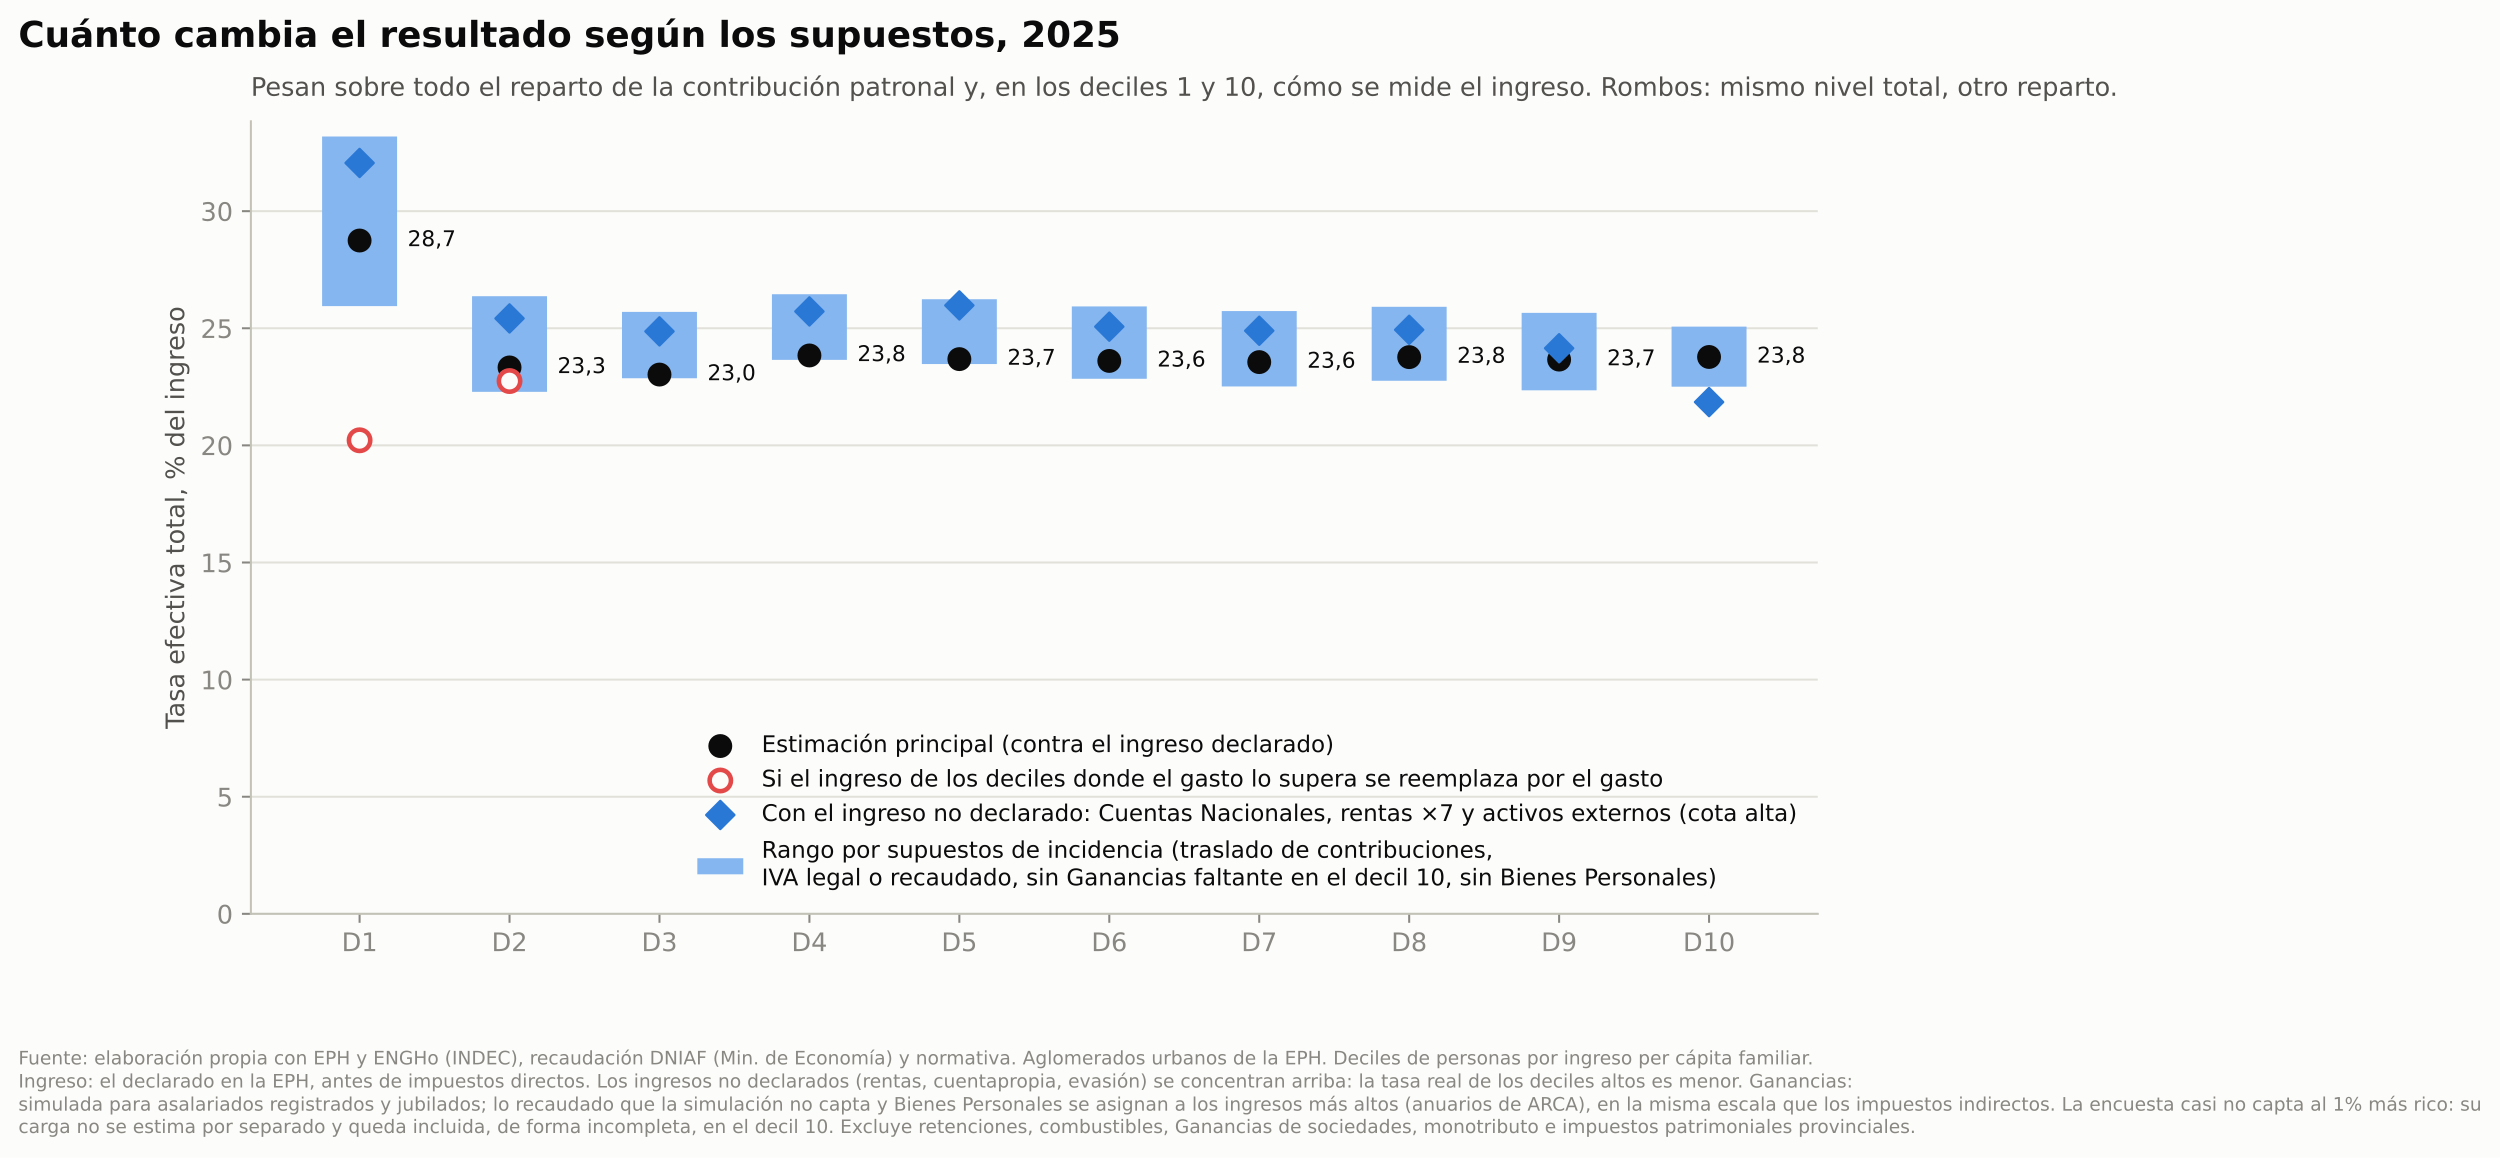
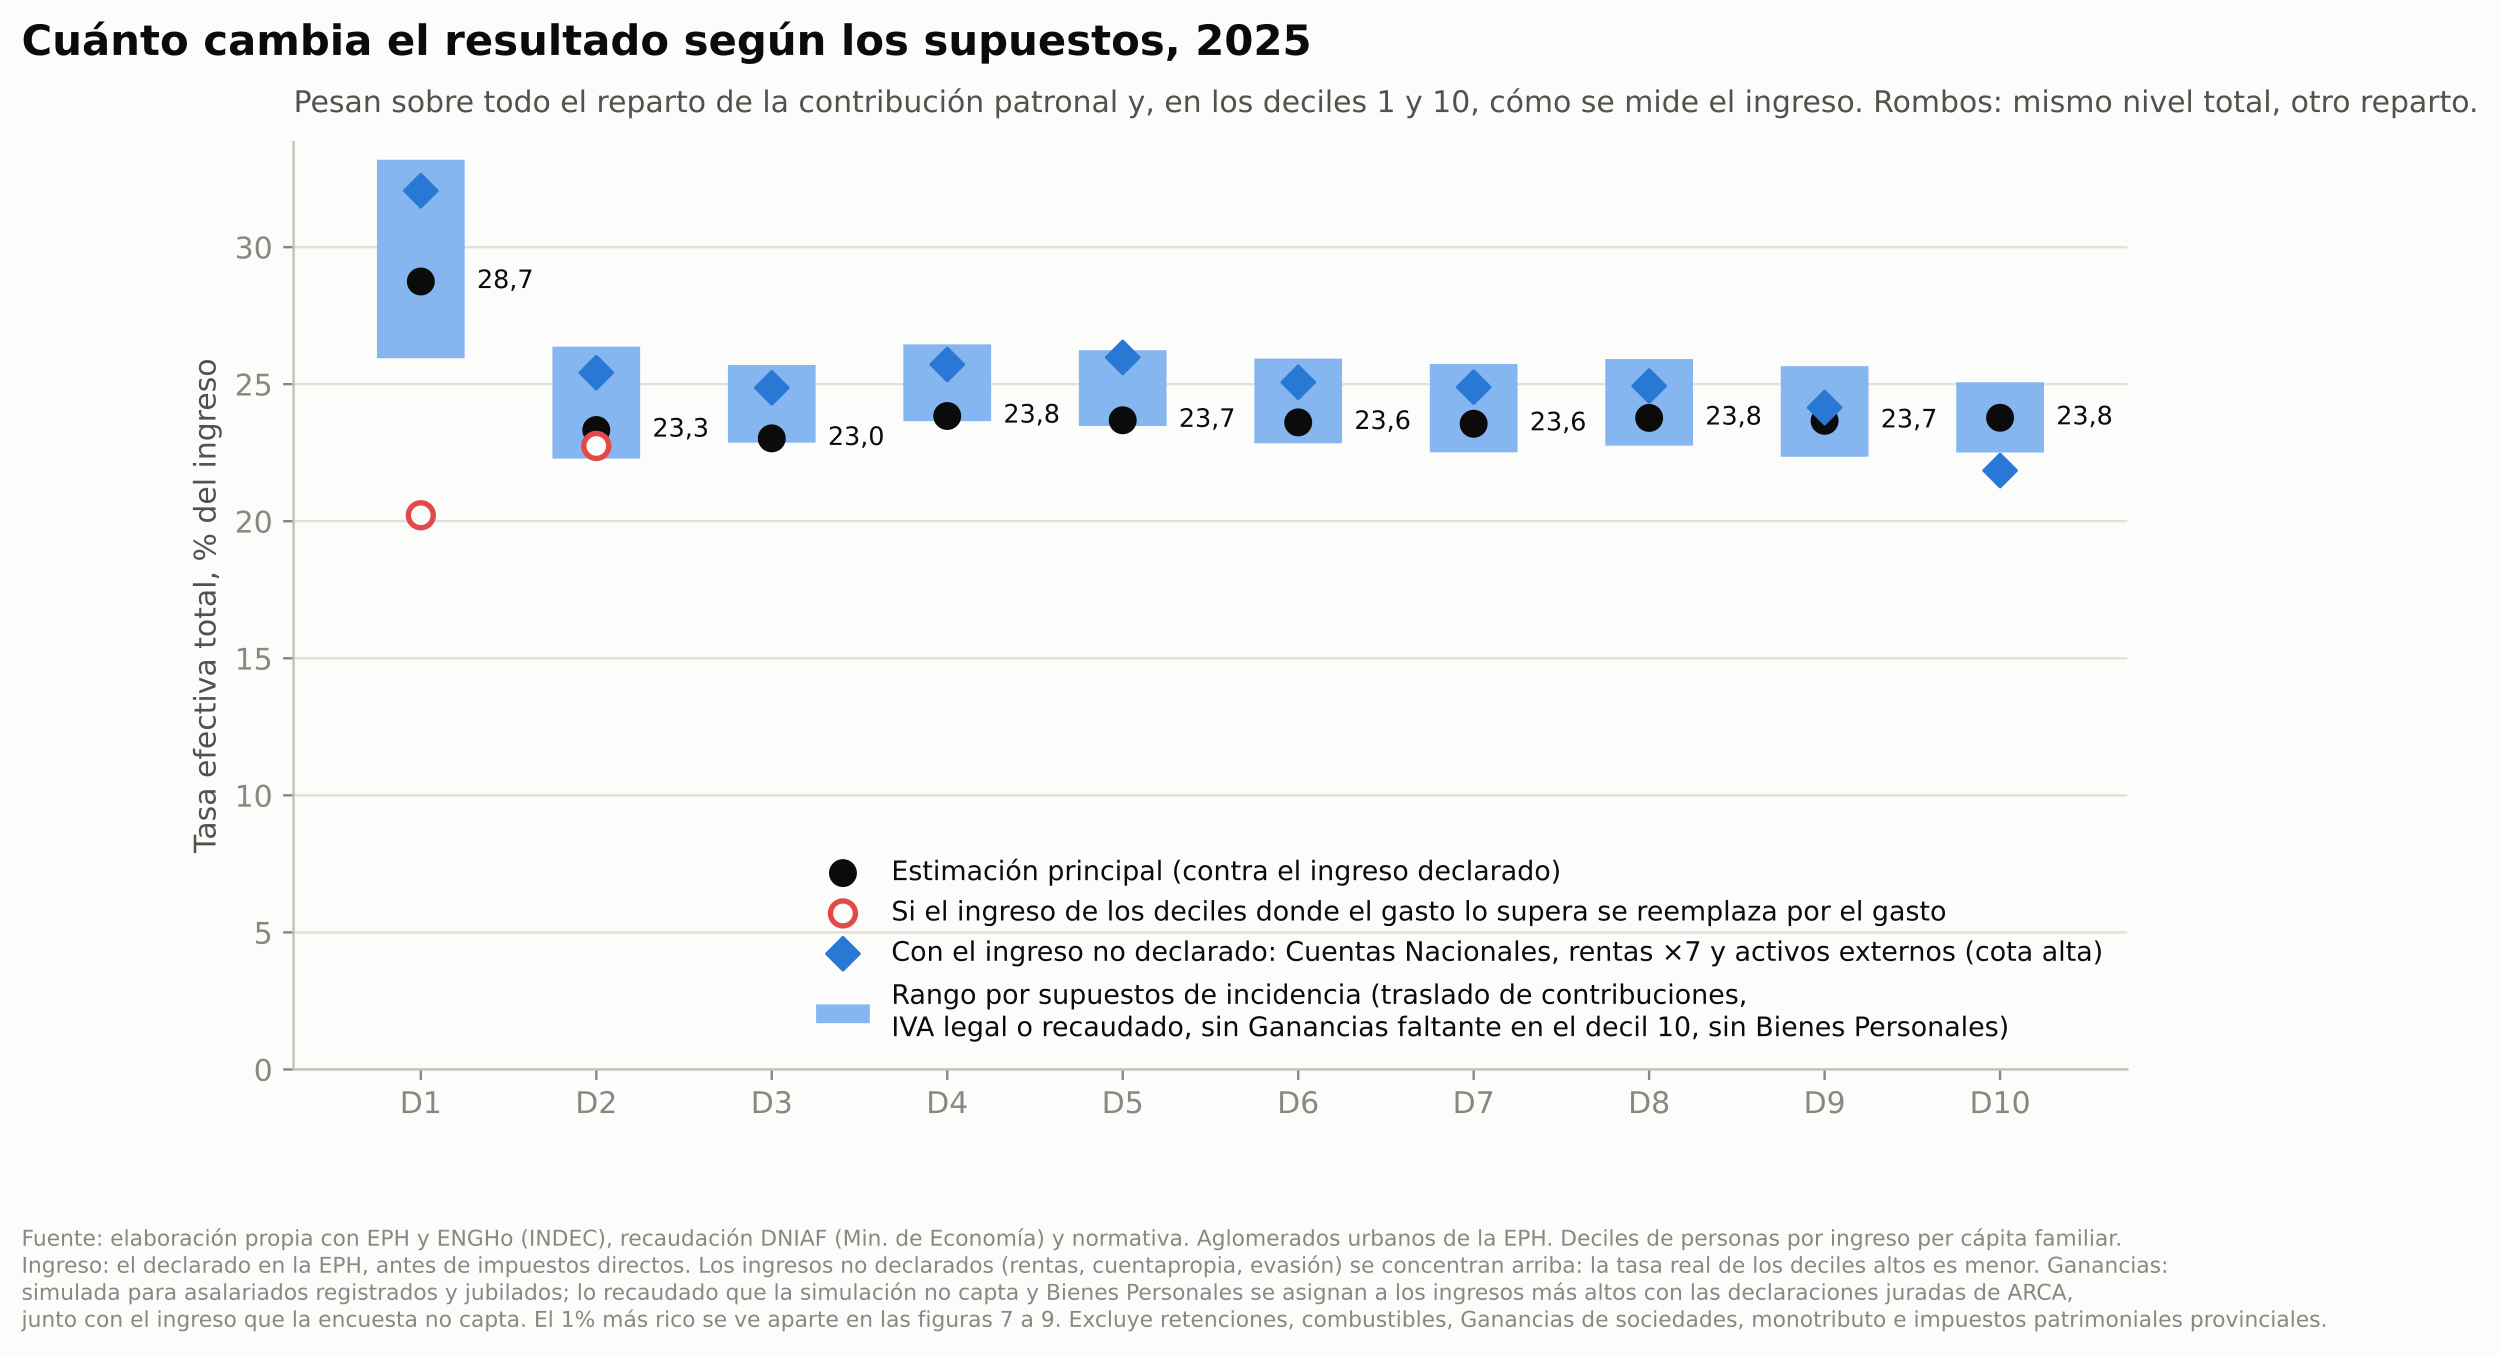
- <svg xmlns="http://www.w3.org/2000/svg" xmlns:xlink="http://www.w3.org/1999/xlink" width="979.335pt" height="453.524pt" viewBox="0 0 979.335 453.524" version="1.1">
+ <svg xmlns="http://www.w3.org/2000/svg" xmlns:xlink="http://www.w3.org/1999/xlink" width="836.832pt" height="453.816pt" viewBox="0 0 836.832 453.816" version="1.1">
  <defs>
    <style type="text/css">*{stroke-linejoin: round; stroke-linecap: butt}</style>
  </defs>
  <g id="figure_1">
    <g id="patch_1">
-       <path d="M 0 453.524  L 979.335 453.524  L 979.335 0  L 0 0  z " style="fill: #fcfcfb" />
+       <path d="M 0 453.816  L 836.832 453.816  L 836.832 -0  L 0 -0  z " style="fill: #fcfcfb" />
    </g>
    <g id="axes_1">
      <g id="patch_2">
        <path d="M 98.28 357.984  L 712.08 357.984  L 712.08 47.52  L 98.28 47.52  z " style="fill: #fcfcfb" />
      </g>
      <g id="matplotlib.axis_1">
        <g id="xtick_1">
          <g id="line2d_1">
            <defs>
-               <path id="m7eb0621766" d="M 0 0  L 0 3.5  " style="stroke: #898781; stroke-width: 0.8" />
+               <path id="m7348d08c5a" d="M 0 0  L 0 3.5  " style="stroke: #898781; stroke-width: 0.8" />
            </defs>
            <g>
-               <use xlink:href="#m7eb0621766" x="140.864" y="357.984" style="fill: #898781; stroke: #898781; stroke-width: 0.8" />
+               <use xlink:href="#m7348d08c5a" x="140.864" y="357.984" style="fill: #898781; stroke: #898781; stroke-width: 0.8" />
            </g>
          </g>
          <g id="text_1">
            <text style="font-size: 10px; font-family: 'DejaVu Sans'; text-anchor: middle; fill: #898781" x="140.864" y="372.582" transform="rotate(-0 140.8642 372.5817)">D1</text>
          </g>
        </g>
        <g id="xtick_2">
          <g id="line2d_2">
            <g>
-               <use xlink:href="#m7eb0621766" x="199.601" y="357.984" style="fill: #898781; stroke: #898781; stroke-width: 0.8" />
+               <use xlink:href="#m7348d08c5a" x="199.601" y="357.984" style="fill: #898781; stroke: #898781; stroke-width: 0.8" />
            </g>
          </g>
          <g id="text_2">
            <text style="font-size: 10px; font-family: 'DejaVu Sans'; text-anchor: middle; fill: #898781" x="199.601" y="372.582" transform="rotate(-0 199.6011 372.5817)">D2</text>
          </g>
        </g>
        <g id="xtick_3">
          <g id="line2d_3">
            <g>
-               <use xlink:href="#m7eb0621766" x="258.338" y="357.984" style="fill: #898781; stroke: #898781; stroke-width: 0.8" />
+               <use xlink:href="#m7348d08c5a" x="258.338" y="357.984" style="fill: #898781; stroke: #898781; stroke-width: 0.8" />
            </g>
          </g>
          <g id="text_3">
            <text style="font-size: 10px; font-family: 'DejaVu Sans'; text-anchor: middle; fill: #898781" x="258.338" y="372.582" transform="rotate(-0 258.3379 372.5817)">D3</text>
          </g>
        </g>
        <g id="xtick_4">
          <g id="line2d_4">
            <g>
-               <use xlink:href="#m7eb0621766" x="317.075" y="357.984" style="fill: #898781; stroke: #898781; stroke-width: 0.8" />
+               <use xlink:href="#m7348d08c5a" x="317.075" y="357.984" style="fill: #898781; stroke: #898781; stroke-width: 0.8" />
            </g>
          </g>
          <g id="text_4">
            <text style="font-size: 10px; font-family: 'DejaVu Sans'; text-anchor: middle; fill: #898781" x="317.075" y="372.582" transform="rotate(-0 317.0747 372.5817)">D4</text>
          </g>
        </g>
        <g id="xtick_5">
          <g id="line2d_5">
            <g>
-               <use xlink:href="#m7eb0621766" x="375.812" y="357.984" style="fill: #898781; stroke: #898781; stroke-width: 0.8" />
+               <use xlink:href="#m7348d08c5a" x="375.812" y="357.984" style="fill: #898781; stroke: #898781; stroke-width: 0.8" />
            </g>
          </g>
          <g id="text_5">
            <text style="font-size: 10px; font-family: 'DejaVu Sans'; text-anchor: middle; fill: #898781" x="375.812" y="372.582" transform="rotate(-0 375.8116 372.5817)">D5</text>
          </g>
        </g>
        <g id="xtick_6">
          <g id="line2d_6">
            <g>
-               <use xlink:href="#m7eb0621766" x="434.548" y="357.984" style="fill: #898781; stroke: #898781; stroke-width: 0.8" />
+               <use xlink:href="#m7348d08c5a" x="434.548" y="357.984" style="fill: #898781; stroke: #898781; stroke-width: 0.8" />
            </g>
          </g>
          <g id="text_6">
            <text style="font-size: 10px; font-family: 'DejaVu Sans'; text-anchor: middle; fill: #898781" x="434.548" y="372.582" transform="rotate(-0 434.5484 372.5817)">D6</text>
          </g>
        </g>
        <g id="xtick_7">
          <g id="line2d_7">
            <g>
-               <use xlink:href="#m7eb0621766" x="493.285" y="357.984" style="fill: #898781; stroke: #898781; stroke-width: 0.8" />
+               <use xlink:href="#m7348d08c5a" x="493.285" y="357.984" style="fill: #898781; stroke: #898781; stroke-width: 0.8" />
            </g>
          </g>
          <g id="text_7">
            <text style="font-size: 10px; font-family: 'DejaVu Sans'; text-anchor: middle; fill: #898781" x="493.285" y="372.582" transform="rotate(-0 493.2853 372.5817)">D7</text>
          </g>
        </g>
        <g id="xtick_8">
          <g id="line2d_8">
            <g>
-               <use xlink:href="#m7eb0621766" x="552.022" y="357.984" style="fill: #898781; stroke: #898781; stroke-width: 0.8" />
+               <use xlink:href="#m7348d08c5a" x="552.022" y="357.984" style="fill: #898781; stroke: #898781; stroke-width: 0.8" />
            </g>
          </g>
          <g id="text_8">
            <text style="font-size: 10px; font-family: 'DejaVu Sans'; text-anchor: middle; fill: #898781" x="552.022" y="372.582" transform="rotate(-0 552.0221 372.5817)">D8</text>
          </g>
        </g>
        <g id="xtick_9">
          <g id="line2d_9">
            <g>
-               <use xlink:href="#m7eb0621766" x="610.759" y="357.984" style="fill: #898781; stroke: #898781; stroke-width: 0.8" />
+               <use xlink:href="#m7348d08c5a" x="610.759" y="357.984" style="fill: #898781; stroke: #898781; stroke-width: 0.8" />
            </g>
          </g>
          <g id="text_9">
            <text style="font-size: 10px; font-family: 'DejaVu Sans'; text-anchor: middle; fill: #898781" x="610.759" y="372.582" transform="rotate(-0 610.7589 372.5817)">D9</text>
          </g>
        </g>
        <g id="xtick_10">
          <g id="line2d_10">
            <g>
-               <use xlink:href="#m7eb0621766" x="669.496" y="357.984" style="fill: #898781; stroke: #898781; stroke-width: 0.8" />
+               <use xlink:href="#m7348d08c5a" x="669.496" y="357.984" style="fill: #898781; stroke: #898781; stroke-width: 0.8" />
            </g>
          </g>
          <g id="text_10">
            <text style="font-size: 10px; font-family: 'DejaVu Sans'; text-anchor: middle; fill: #898781" x="669.496" y="372.582" transform="rotate(-0 669.4958 372.5817)">D10</text>
          </g>
        </g>
      </g>
      <g id="matplotlib.axis_2">
        <g id="ytick_1">
          <g id="line2d_11">
-             <path d="M 98.28 357.984  L 712.08 357.984  " clip-path="url(#pcafe5c119a)" style="fill: none; stroke: #e1e0d9; stroke-width: 0.8; stroke-linecap: square" />
+             <path d="M 98.28 357.984  L 712.08 357.984  " clip-path="url(#pb6c5dd9e7c)" style="fill: none; stroke: #e1e0d9; stroke-width: 0.8; stroke-linecap: square" />
          </g>
          <g id="line2d_12">
            <defs>
-               <path id="m0851b14ea4" d="M 0 0  L -3.5 0  " style="stroke: #898781; stroke-width: 0.8" />
+               <path id="mbdb3642aa5" d="M 0 0  L -3.5 0  " style="stroke: #898781; stroke-width: 0.8" />
            </defs>
            <g>
-               <use xlink:href="#m0851b14ea4" x="98.28" y="357.984" style="fill: #898781; stroke: #898781; stroke-width: 0.8" />
+               <use xlink:href="#mbdb3642aa5" x="98.28" y="357.984" style="fill: #898781; stroke: #898781; stroke-width: 0.8" />
            </g>
          </g>
          <g id="text_11">
            <text style="font-size: 10px; font-family: 'DejaVu Sans'; text-anchor: end; fill: #898781" x="91.28" y="361.783" transform="rotate(-0 91.28 361.7828)">0</text>
          </g>
        </g>
        <g id="ytick_2">
          <g id="line2d_13">
-             <path d="M 98.28 312.106  L 712.08 312.106  " clip-path="url(#pcafe5c119a)" style="fill: none; stroke: #e1e0d9; stroke-width: 0.8; stroke-linecap: square" />
+             <path d="M 98.28 312.106  L 712.08 312.106  " clip-path="url(#pb6c5dd9e7c)" style="fill: none; stroke: #e1e0d9; stroke-width: 0.8; stroke-linecap: square" />
          </g>
          <g id="line2d_14">
            <g>
-               <use xlink:href="#m0851b14ea4" x="98.28" y="312.106" style="fill: #898781; stroke: #898781; stroke-width: 0.8" />
+               <use xlink:href="#mbdb3642aa5" x="98.28" y="312.106" style="fill: #898781; stroke: #898781; stroke-width: 0.8" />
            </g>
          </g>
          <g id="text_12">
            <text style="font-size: 10px; font-family: 'DejaVu Sans'; text-anchor: end; fill: #898781" x="91.28" y="315.904" transform="rotate(-0 91.28 315.9044)">5</text>
          </g>
        </g>
        <g id="ytick_3">
          <g id="line2d_15">
-             <path d="M 98.28 266.227  L 712.08 266.227  " clip-path="url(#pcafe5c119a)" style="fill: none; stroke: #e1e0d9; stroke-width: 0.8; stroke-linecap: square" />
+             <path d="M 98.28 266.227  L 712.08 266.227  " clip-path="url(#pb6c5dd9e7c)" style="fill: none; stroke: #e1e0d9; stroke-width: 0.8; stroke-linecap: square" />
          </g>
          <g id="line2d_16">
            <g>
-               <use xlink:href="#m0851b14ea4" x="98.28" y="266.227" style="fill: #898781; stroke: #898781; stroke-width: 0.8" />
+               <use xlink:href="#mbdb3642aa5" x="98.28" y="266.227" style="fill: #898781; stroke: #898781; stroke-width: 0.8" />
            </g>
          </g>
          <g id="text_13">
            <text style="font-size: 10px; font-family: 'DejaVu Sans'; text-anchor: end; fill: #898781" x="91.28" y="270.026" transform="rotate(-0 91.28 270.0261)">10</text>
          </g>
        </g>
        <g id="ytick_4">
          <g id="line2d_17">
-             <path d="M 98.28 220.349  L 712.08 220.349  " clip-path="url(#pcafe5c119a)" style="fill: none; stroke: #e1e0d9; stroke-width: 0.8; stroke-linecap: square" />
+             <path d="M 98.28 220.349  L 712.08 220.349  " clip-path="url(#pb6c5dd9e7c)" style="fill: none; stroke: #e1e0d9; stroke-width: 0.8; stroke-linecap: square" />
          </g>
          <g id="line2d_18">
            <g>
-               <use xlink:href="#m0851b14ea4" x="98.28" y="220.349" style="fill: #898781; stroke: #898781; stroke-width: 0.8" />
+               <use xlink:href="#mbdb3642aa5" x="98.28" y="220.349" style="fill: #898781; stroke: #898781; stroke-width: 0.8" />
            </g>
          </g>
          <g id="text_14">
            <text style="font-size: 10px; font-family: 'DejaVu Sans'; text-anchor: end; fill: #898781" x="91.28" y="224.148" transform="rotate(-0 91.28 224.1477)">15</text>
          </g>
        </g>
        <g id="ytick_5">
          <g id="line2d_19">
-             <path d="M 98.28 174.47  L 712.08 174.47  " clip-path="url(#pcafe5c119a)" style="fill: none; stroke: #e1e0d9; stroke-width: 0.8; stroke-linecap: square" />
+             <path d="M 98.28 174.47  L 712.08 174.47  " clip-path="url(#pb6c5dd9e7c)" style="fill: none; stroke: #e1e0d9; stroke-width: 0.8; stroke-linecap: square" />
          </g>
          <g id="line2d_20">
            <g>
-               <use xlink:href="#m0851b14ea4" x="98.28" y="174.47" style="fill: #898781; stroke: #898781; stroke-width: 0.8" />
+               <use xlink:href="#mbdb3642aa5" x="98.28" y="174.47" style="fill: #898781; stroke: #898781; stroke-width: 0.8" />
            </g>
          </g>
          <g id="text_15">
            <text style="font-size: 10px; font-family: 'DejaVu Sans'; text-anchor: end; fill: #898781" x="91.28" y="178.269" transform="rotate(-0 91.28 178.2693)">20</text>
          </g>
        </g>
        <g id="ytick_6">
          <g id="line2d_21">
-             <path d="M 98.28 128.592  L 712.08 128.592  " clip-path="url(#pcafe5c119a)" style="fill: none; stroke: #e1e0d9; stroke-width: 0.8; stroke-linecap: square" />
+             <path d="M 98.28 128.592  L 712.08 128.592  " clip-path="url(#pb6c5dd9e7c)" style="fill: none; stroke: #e1e0d9; stroke-width: 0.8; stroke-linecap: square" />
          </g>
          <g id="line2d_22">
            <g>
-               <use xlink:href="#m0851b14ea4" x="98.28" y="128.592" style="fill: #898781; stroke: #898781; stroke-width: 0.8" />
+               <use xlink:href="#mbdb3642aa5" x="98.28" y="128.592" style="fill: #898781; stroke: #898781; stroke-width: 0.8" />
            </g>
          </g>
          <g id="text_16">
            <text style="font-size: 10px; font-family: 'DejaVu Sans'; text-anchor: end; fill: #898781" x="91.28" y="132.391" transform="rotate(-0 91.28 132.3909)">25</text>
          </g>
        </g>
        <g id="ytick_7">
          <g id="line2d_23">
-             <path d="M 98.28 82.714  L 712.08 82.714  " clip-path="url(#pcafe5c119a)" style="fill: none; stroke: #e1e0d9; stroke-width: 0.8; stroke-linecap: square" />
+             <path d="M 98.28 82.714  L 712.08 82.714  " clip-path="url(#pb6c5dd9e7c)" style="fill: none; stroke: #e1e0d9; stroke-width: 0.8; stroke-linecap: square" />
          </g>
          <g id="line2d_24">
            <g>
-               <use xlink:href="#m0851b14ea4" x="98.28" y="82.714" style="fill: #898781; stroke: #898781; stroke-width: 0.8" />
+               <use xlink:href="#mbdb3642aa5" x="98.28" y="82.714" style="fill: #898781; stroke: #898781; stroke-width: 0.8" />
            </g>
          </g>
          <g id="text_17">
            <text style="font-size: 10px; font-family: 'DejaVu Sans'; text-anchor: end; fill: #898781" x="91.28" y="86.513" transform="rotate(-0 91.28 86.51255)">30</text>
          </g>
        </g>
        <g id="text_18">
          <text style="font-size: 10px; font-family: 'DejaVu Sans'; text-anchor: middle; fill: #52514e" x="72.153" y="202.752" transform="rotate(-90 72.15266 202.752)">Tasa efectiva total, % del ingreso</text>
        </g>
      </g>
      <g id="patch_3">
-         <path d="M 126.18 119.915  L 155.548 119.915  L 155.548 53.47  L 126.18 53.47  z " clip-path="url(#pcafe5c119a)" style="fill: #86b6ef" />
+         <path d="M 126.18 119.915  L 155.548 119.915  L 155.548 53.47  L 126.18 53.47  z " clip-path="url(#pb6c5dd9e7c)" style="fill: #86b6ef" />
      </g>
      <g id="patch_4">
-         <path d="M 184.917 153.501  L 214.285 153.501  L 214.285 116.035  L 184.917 116.035  z " clip-path="url(#pcafe5c119a)" style="fill: #86b6ef" />
+         <path d="M 184.917 153.501  L 214.285 153.501  L 214.285 116.035  L 184.917 116.035  z " clip-path="url(#pb6c5dd9e7c)" style="fill: #86b6ef" />
      </g>
      <g id="patch_5">
-         <path d="M 243.654 148.175  L 273.022 148.175  L 273.022 122.179  L 243.654 122.179  z " clip-path="url(#pcafe5c119a)" style="fill: #86b6ef" />
+         <path d="M 243.654 148.175  L 273.022 148.175  L 273.022 122.179  L 243.654 122.179  z " clip-path="url(#pb6c5dd9e7c)" style="fill: #86b6ef" />
      </g>
      <g id="patch_6">
-         <path d="M 302.391 140.976  L 331.759 140.976  L 331.759 115.263  L 302.391 115.263  z " clip-path="url(#pcafe5c119a)" style="fill: #86b6ef" />
+         <path d="M 302.391 140.976  L 331.759 140.976  L 331.759 115.263  L 302.391 115.263  z " clip-path="url(#pb6c5dd9e7c)" style="fill: #86b6ef" />
      </g>
      <g id="patch_7">
-         <path d="M 361.127 142.61  L 390.496 142.61  L 390.496 117.219  L 361.127 117.219  z " clip-path="url(#pcafe5c119a)" style="fill: #86b6ef" />
+         <path d="M 361.127 142.61  L 390.496 142.61  L 390.496 117.219  L 361.127 117.219  z " clip-path="url(#pb6c5dd9e7c)" style="fill: #86b6ef" />
      </g>
      <g id="patch_8">
-         <path d="M 419.864 148.381  L 449.233 148.381  L 449.233 120.036  L 419.864 120.036  z " clip-path="url(#pcafe5c119a)" style="fill: #86b6ef" />
+         <path d="M 419.864 148.381  L 449.233 148.381  L 449.233 120.036  L 419.864 120.036  z " clip-path="url(#pb6c5dd9e7c)" style="fill: #86b6ef" />
      </g>
      <g id="patch_9">
-         <path d="M 478.601 151.389  L 507.969 151.389  L 507.969 121.852  L 478.601 121.852  z " clip-path="url(#pcafe5c119a)" style="fill: #86b6ef" />
+         <path d="M 478.601 151.389  L 507.969 151.389  L 507.969 121.852  L 478.601 121.852  z " clip-path="url(#pb6c5dd9e7c)" style="fill: #86b6ef" />
      </g>
      <g id="patch_10">
-         <path d="M 537.338 149.161  L 566.706 149.161  L 566.706 120.181  L 537.338 120.181  z " clip-path="url(#pcafe5c119a)" style="fill: #86b6ef" />
+         <path d="M 537.338 149.161  L 566.706 149.161  L 566.706 120.181  L 537.338 120.181  z " clip-path="url(#pb6c5dd9e7c)" style="fill: #86b6ef" />
      </g>
      <g id="patch_11">
-         <path d="M 596.075 152.898  L 625.443 152.898  L 625.443 122.561  L 596.075 122.561  z " clip-path="url(#pcafe5c119a)" style="fill: #86b6ef" />
+         <path d="M 596.075 152.898  L 625.443 152.898  L 625.443 122.561  L 596.075 122.561  z " clip-path="url(#pb6c5dd9e7c)" style="fill: #86b6ef" />
      </g>
      <g id="patch_12">
-         <path d="M 654.812 151.479  L 684.18 151.479  L 684.18 127.947  L 654.812 127.947  z " clip-path="url(#pcafe5c119a)" style="fill: #86b6ef" />
+         <path d="M 654.812 151.479  L 684.18 151.479  L 684.18 127.947  L 654.812 127.947  z " clip-path="url(#pb6c5dd9e7c)" style="fill: #86b6ef" />
      </g>
      <g id="patch_13">
        <path d="M 98.28 357.984  L 98.28 47.52  " style="fill: none; stroke: #c3c2b7; stroke-width: 0.8; stroke-linejoin: miter; stroke-linecap: square" />
      </g>
      <g id="patch_14">
        <path d="M 98.28 357.984  L 712.08 357.984  " style="fill: none; stroke: #c3c2b7; stroke-width: 0.8; stroke-linejoin: miter; stroke-linecap: square" />
      </g>
      <g id="PathCollection_1">
        <defs>
-           <path id="ma247cc3b71" d="M 0 4.183  C 1.109 4.183 2.174 3.743 2.958 2.958  C 3.743 2.174 4.183 1.109 4.183 0  C 4.183 -1.109 3.743 -2.174 2.958 -2.958  C 2.174 -3.743 1.109 -4.183 0 -4.183  C -1.109 -4.183 -2.174 -3.743 -2.958 -2.958  C -3.743 -2.174 -4.183 -1.109 -4.183 0  C -4.183 1.109 -3.743 2.174 -2.958 2.958  C -2.174 3.743 -1.109 4.183 0 4.183  z " style="stroke: #0b0b0b" />
+           <path id="mdd7adcb57e" d="M 0 4.183  C 1.109 4.183 2.174 3.743 2.958 2.958  C 3.743 2.174 4.183 1.109 4.183 0  C 4.183 -1.109 3.743 -2.174 2.958 -2.958  C 2.174 -3.743 1.109 -4.183 0 -4.183  C -1.109 -4.183 -2.174 -3.743 -2.958 -2.958  C -3.743 -2.174 -4.183 -1.109 -4.183 0  C -4.183 1.109 -3.743 2.174 -2.958 2.958  C -2.174 3.743 -1.109 4.183 0 4.183  z " style="stroke: #0b0b0b" />
        </defs>
-         <g clip-path="url(#pcafe5c119a)">
-           <use xlink:href="#ma247cc3b71" x="140.864" y="94.22" style="fill: #0b0b0b; stroke: #0b0b0b" />
-           <use xlink:href="#ma247cc3b71" x="199.601" y="143.936" style="fill: #0b0b0b; stroke: #0b0b0b" />
-           <use xlink:href="#ma247cc3b71" x="258.338" y="146.731" style="fill: #0b0b0b; stroke: #0b0b0b" />
-           <use xlink:href="#ma247cc3b71" x="317.075" y="139.243" style="fill: #0b0b0b; stroke: #0b0b0b" />
-           <use xlink:href="#ma247cc3b71" x="375.812" y="140.677" style="fill: #0b0b0b; stroke: #0b0b0b" />
-           <use xlink:href="#ma247cc3b71" x="434.548" y="141.386" style="fill: #0b0b0b; stroke: #0b0b0b" />
-           <use xlink:href="#ma247cc3b71" x="493.285" y="141.847" style="fill: #0b0b0b; stroke: #0b0b0b" />
-           <use xlink:href="#ma247cc3b71" x="552.022" y="139.899" style="fill: #0b0b0b; stroke: #0b0b0b" />
-           <use xlink:href="#ma247cc3b71" x="610.759" y="140.864" style="fill: #0b0b0b; stroke: #0b0b0b" />
-           <use xlink:href="#ma247cc3b71" x="669.496" y="139.837" style="fill: #0b0b0b; stroke: #0b0b0b" />
+         <g clip-path="url(#pb6c5dd9e7c)">
+           <use xlink:href="#mdd7adcb57e" x="140.864" y="94.22" style="fill: #0b0b0b; stroke: #0b0b0b" />
+           <use xlink:href="#mdd7adcb57e" x="199.601" y="143.936" style="fill: #0b0b0b; stroke: #0b0b0b" />
+           <use xlink:href="#mdd7adcb57e" x="258.338" y="146.731" style="fill: #0b0b0b; stroke: #0b0b0b" />
+           <use xlink:href="#mdd7adcb57e" x="317.075" y="139.243" style="fill: #0b0b0b; stroke: #0b0b0b" />
+           <use xlink:href="#mdd7adcb57e" x="375.812" y="140.677" style="fill: #0b0b0b; stroke: #0b0b0b" />
+           <use xlink:href="#mdd7adcb57e" x="434.548" y="141.386" style="fill: #0b0b0b; stroke: #0b0b0b" />
+           <use xlink:href="#mdd7adcb57e" x="493.285" y="141.847" style="fill: #0b0b0b; stroke: #0b0b0b" />
+           <use xlink:href="#mdd7adcb57e" x="552.022" y="139.899" style="fill: #0b0b0b; stroke: #0b0b0b" />
+           <use xlink:href="#mdd7adcb57e" x="610.759" y="140.864" style="fill: #0b0b0b; stroke: #0b0b0b" />
+           <use xlink:href="#mdd7adcb57e" x="669.496" y="139.837" style="fill: #0b0b0b; stroke: #0b0b0b" />
        </g>
      </g>
      <g id="PathCollection_2">
        <defs>
-           <path id="m150f67462b" d="M 0 4.183  C 1.109 4.183 2.174 3.743 2.958 2.958  C 3.743 2.174 4.183 1.109 4.183 0  C 4.183 -1.109 3.743 -2.174 2.958 -2.958  C 2.174 -3.743 1.109 -4.183 0 -4.183  C -1.109 -4.183 -2.174 -3.743 -2.958 -2.958  C -3.743 -2.174 -4.183 -1.109 -4.183 0  C -4.183 1.109 -3.743 2.174 -2.958 2.958  C -2.174 3.743 -1.109 4.183 0 4.183  z " style="stroke: #e34948; stroke-width: 1.8" />
+           <path id="mb1690fd888" d="M 0 4.183  C 1.109 4.183 2.174 3.743 2.958 2.958  C 3.743 2.174 4.183 1.109 4.183 0  C 4.183 -1.109 3.743 -2.174 2.958 -2.958  C 2.174 -3.743 1.109 -4.183 0 -4.183  C -1.109 -4.183 -2.174 -3.743 -2.958 -2.958  C -3.743 -2.174 -4.183 -1.109 -4.183 0  C -4.183 1.109 -3.743 2.174 -2.958 2.958  C -2.174 3.743 -1.109 4.183 0 4.183  z " style="stroke: #e34948; stroke-width: 1.8" />
        </defs>
-         <g clip-path="url(#pcafe5c119a)">
-           <use xlink:href="#m150f67462b" x="140.864" y="172.479" style="fill: #fcfcfb; stroke: #e34948; stroke-width: 1.8" />
-           <use xlink:href="#m150f67462b" x="199.601" y="149.271" style="fill: #fcfcfb; stroke: #e34948; stroke-width: 1.8" />
+         <g clip-path="url(#pb6c5dd9e7c)">
+           <use xlink:href="#mb1690fd888" x="140.864" y="172.479" style="fill: #fcfcfb; stroke: #e34948; stroke-width: 1.8" />
+           <use xlink:href="#mb1690fd888" x="199.601" y="149.271" style="fill: #fcfcfb; stroke: #e34948; stroke-width: 1.8" />
        </g>
      </g>
      <g id="PathCollection_3">
        <defs>
-           <path id="m6978e67640" d="M -0 5.477  L 5.477 0  L 0 -5.477  L -5.477 -0  z " style="stroke: #2a78d6" />
+           <path id="mf8dce70b32" d="M -0 5.477  L 5.477 0  L 0 -5.477  L -5.477 -0  z " style="stroke: #2a78d6" />
        </defs>
-         <g clip-path="url(#pcafe5c119a)">
-           <use xlink:href="#m6978e67640" x="140.864" y="63.841" style="fill: #2a78d6; stroke: #2a78d6" />
-           <use xlink:href="#m6978e67640" x="199.601" y="124.742" style="fill: #2a78d6; stroke: #2a78d6" />
-           <use xlink:href="#m6978e67640" x="258.338" y="129.815" style="fill: #2a78d6; stroke: #2a78d6" />
-           <use xlink:href="#m6978e67640" x="317.075" y="121.999" style="fill: #2a78d6; stroke: #2a78d6" />
-           <use xlink:href="#m6978e67640" x="375.812" y="119.641" style="fill: #2a78d6; stroke: #2a78d6" />
-           <use xlink:href="#m6978e67640" x="434.548" y="127.963" style="fill: #2a78d6; stroke: #2a78d6" />
-           <use xlink:href="#m6978e67640" x="493.285" y="129.568" style="fill: #2a78d6; stroke: #2a78d6" />
-           <use xlink:href="#m6978e67640" x="552.022" y="129.198" style="fill: #2a78d6; stroke: #2a78d6" />
-           <use xlink:href="#m6978e67640" x="610.759" y="136.42" style="fill: #2a78d6; stroke: #2a78d6" />
-           <use xlink:href="#m6978e67640" x="669.496" y="157.505" style="fill: #2a78d6; stroke: #2a78d6" />
+         <g clip-path="url(#pb6c5dd9e7c)">
+           <use xlink:href="#mf8dce70b32" x="140.864" y="63.841" style="fill: #2a78d6; stroke: #2a78d6" />
+           <use xlink:href="#mf8dce70b32" x="199.601" y="124.742" style="fill: #2a78d6; stroke: #2a78d6" />
+           <use xlink:href="#mf8dce70b32" x="258.338" y="129.815" style="fill: #2a78d6; stroke: #2a78d6" />
+           <use xlink:href="#mf8dce70b32" x="317.075" y="121.999" style="fill: #2a78d6; stroke: #2a78d6" />
+           <use xlink:href="#mf8dce70b32" x="375.812" y="119.641" style="fill: #2a78d6; stroke: #2a78d6" />
+           <use xlink:href="#mf8dce70b32" x="434.548" y="127.963" style="fill: #2a78d6; stroke: #2a78d6" />
+           <use xlink:href="#mf8dce70b32" x="493.285" y="129.568" style="fill: #2a78d6; stroke: #2a78d6" />
+           <use xlink:href="#mf8dce70b32" x="552.022" y="129.198" style="fill: #2a78d6; stroke: #2a78d6" />
+           <use xlink:href="#mf8dce70b32" x="610.759" y="136.42" style="fill: #2a78d6; stroke: #2a78d6" />
+           <use xlink:href="#mf8dce70b32" x="669.496" y="157.505" style="fill: #2a78d6; stroke: #2a78d6" />
        </g>
      </g>
      <g id="text_19">
        <text style="font-size: 8.5px; font-family: 'DejaVu Sans'; text-anchor: start; fill: #0b0b0b" x="159.66" y="96.428" transform="rotate(-0 159.66 96.42762)">28,7</text>
      </g>
      <g id="text_20">
        <text style="font-size: 8.5px; font-family: 'DejaVu Sans'; text-anchor: start; fill: #0b0b0b" x="218.397" y="146.144" transform="rotate(-0 218.3968 146.1438)">23,3</text>
      </g>
      <g id="text_21">
        <text style="font-size: 8.5px; font-family: 'DejaVu Sans'; text-anchor: start; fill: #0b0b0b" x="277.134" y="148.939" transform="rotate(-0 277.1337 148.9395)">23,0</text>
      </g>
      <g id="text_22">
        <text style="font-size: 8.5px; font-family: 'DejaVu Sans'; text-anchor: start; fill: #0b0b0b" x="335.871" y="141.451" transform="rotate(-0 335.8705 141.4506)">23,8</text>
      </g>
      <g id="text_23">
        <text style="font-size: 8.5px; font-family: 'DejaVu Sans'; text-anchor: start; fill: #0b0b0b" x="394.607" y="142.885" transform="rotate(-0 394.6074 142.8855)">23,7</text>
      </g>
      <g id="text_24">
        <text style="font-size: 8.5px; font-family: 'DejaVu Sans'; text-anchor: start; fill: #0b0b0b" x="453.344" y="143.594" transform="rotate(-0 453.3442 143.5944)">23,6</text>
      </g>
      <g id="text_25">
        <text style="font-size: 8.5px; font-family: 'DejaVu Sans'; text-anchor: start; fill: #0b0b0b" x="512.081" y="144.055" transform="rotate(-0 512.0811 144.0548)">23,6</text>
      </g>
      <g id="text_26">
        <text style="font-size: 8.5px; font-family: 'DejaVu Sans'; text-anchor: start; fill: #0b0b0b" x="570.818" y="142.107" transform="rotate(-0 570.8179 142.1073)">23,8</text>
      </g>
      <g id="text_27">
        <text style="font-size: 8.5px; font-family: 'DejaVu Sans'; text-anchor: start; fill: #0b0b0b" x="629.555" y="143.072" transform="rotate(-0 629.5547 143.0719)">23,7</text>
      </g>
      <g id="text_28">
        <text style="font-size: 8.5px; font-family: 'DejaVu Sans'; text-anchor: start; fill: #0b0b0b" x="688.292" y="142.045" transform="rotate(-0 688.2916 142.0447)">23,8</text>
      </g>
      <g id="text_29">
        <text style="font-size: 10px; font-family: 'DejaVu Sans'; text-anchor: start; fill: #52514e" x="98.28" y="37.52" transform="rotate(-0 98.28 37.52)">Pesan sobre todo el reparto de la contribución patronal y, en los deciles 1 y 10, cómo se mide el ingreso. Rombos: mismo nivel total, otro reparto.</text>
      </g>
      <g id="legend_1">
        <g id="PathCollection_4">
          <g>
-             <use xlink:href="#ma247cc3b71" x="282.164" y="292.253" style="fill: #0b0b0b; stroke: #0b0b0b" />
+             <use xlink:href="#mdd7adcb57e" x="282.164" y="292.253" style="fill: #0b0b0b; stroke: #0b0b0b" />
          </g>
        </g>
        <g id="text_30">
          <text style="font-size: 9px; font-family: 'DejaVu Sans'; text-anchor: start; fill: #0b0b0b" x="298.364" y="294.616" transform="rotate(-0 298.3641 294.6156)">Estimación principal (contra el ingreso declarado)</text>
        </g>
        <g id="PathCollection_5">
          <g>
-             <use xlink:href="#m150f67462b" x="282.164" y="305.754" style="fill: #fcfcfb; stroke: #e34948; stroke-width: 1.8" />
+             <use xlink:href="#mb1690fd888" x="282.164" y="305.754" style="fill: #fcfcfb; stroke: #e34948; stroke-width: 1.8" />
          </g>
        </g>
        <g id="text_31">
          <text style="font-size: 9px; font-family: 'DejaVu Sans'; text-anchor: start; fill: #0b0b0b" x="298.364" y="308.116" transform="rotate(-0 298.3641 308.1163)">Si el ingreso de los deciles donde el gasto lo supera se reemplaza por el gasto</text>
        </g>
        <g id="PathCollection_6">
          <g>
-             <use xlink:href="#m6978e67640" x="282.164" y="319.254" style="fill: #2a78d6; stroke: #2a78d6" />
+             <use xlink:href="#mf8dce70b32" x="282.164" y="319.254" style="fill: #2a78d6; stroke: #2a78d6" />
          </g>
        </g>
        <g id="text_32">
          <text style="font-size: 9px; font-family: 'DejaVu Sans'; text-anchor: start; fill: #0b0b0b" x="298.364" y="321.617" transform="rotate(-0 298.3641 321.617)">Con el ingreso no declarado: Cuentas Nacionales, rentas ×7 y activos externos (cota alta)</text>
        </g>
        <g id="patch_15">
          <path d="M 273.164 342.501  L 291.164 342.501  L 291.164 336.201  L 273.164 336.201  z " style="fill: #86b6ef" />
        </g>
        <g id="text_33">
          <text style="font-size: 9px; font-family: 'DejaVu Sans'; fill: #0b0b0b" transform="translate(298.3641 336.0186)">Rango por supuestos de incidencia (traslado de contribuciones,</text>
          <text style="font-size: 9px; font-family: 'DejaVu Sans'; fill: #0b0b0b" transform="translate(298.3641 346.821)">IVA legal o recaudado, sin Ganancias faltante en el decil 10, sin Bienes Personales)</text>
        </g>
      </g>
    </g>
    <g id="text_34">
      <text style="font-weight: 700; font-size: 14px; font-family: 'DejaVu Sans'; text-anchor: start; fill: #0b0b0b" x="7.2" y="18.398" transform="rotate(-0 7.2 18.39781)">Cuánto cambia el resultado según los supuestos, 2025</text>
    </g>
    <g id="text_35">
      <text style="font-size: 7.3px; font-family: 'DejaVu Sans'; fill: #898781" transform="translate(7.2 416.9696)">Fuente: elaboración propia con EPH y ENGHo (INDEC), recaudación DNIAF (Min. de Economía) y normativa. Aglomerados urbanos de la EPH. Deciles de personas por ingreso per cápita familiar.</text>
      <text style="font-size: 7.3px; font-family: 'DejaVu Sans'; fill: #898781" transform="translate(7.2 426.0236)">Ingreso: el declarado en la EPH, antes de impuestos directos. Los ingresos no declarados (rentas, cuentapropia, evasión) se concentran arriba: la tasa real de los deciles altos es menor. Ganancias:</text>
-       <text style="font-size: 7.3px; font-family: 'DejaVu Sans'; fill: #898781" transform="translate(7.2 435.0776)">simulada para asalariados registrados y jubilados; lo recaudado que la simulación no capta y Bienes Personales se asignan a los ingresos más altos (anuarios de ARCA), en la misma escala que los impuestos indirectos. La encuesta casi no capta al 1% más rico: su</text>
-       <text style="font-size: 7.3px; font-family: 'DejaVu Sans'; fill: #898781" transform="translate(7.2 443.8396)">carga no se estima por separado y queda incluida, de forma incompleta, en el decil 10. Excluye retenciones, combustibles, Ganancias de sociedades, monotributo e impuestos patrimoniales provinciales.</text>
+       <text style="font-size: 7.3px; font-family: 'DejaVu Sans'; fill: #898781" transform="translate(7.2 435.0776)">simulada para asalariados registrados y jubilados; lo recaudado que la simulación no capta y Bienes Personales se asignan a los ingresos más altos con las declaraciones juradas de ARCA,</text>
+       <text style="font-size: 7.3px; font-family: 'DejaVu Sans'; fill: #898781" transform="translate(7.2 444.1316)">junto con el ingreso que la encuesta no capta. El 1% más rico se ve aparte en las figuras 7 a 9. Excluye retenciones, combustibles, Ganancias de sociedades, monotributo e impuestos patrimoniales provinciales.</text>
    </g>
  </g>
  <defs>
-     <clipPath id="pcafe5c119a">
+     <clipPath id="pb6c5dd9e7c">
      <rect x="98.28" y="47.52" width="613.8" height="310.464" />
    </clipPath>
  </defs>
</svg>
